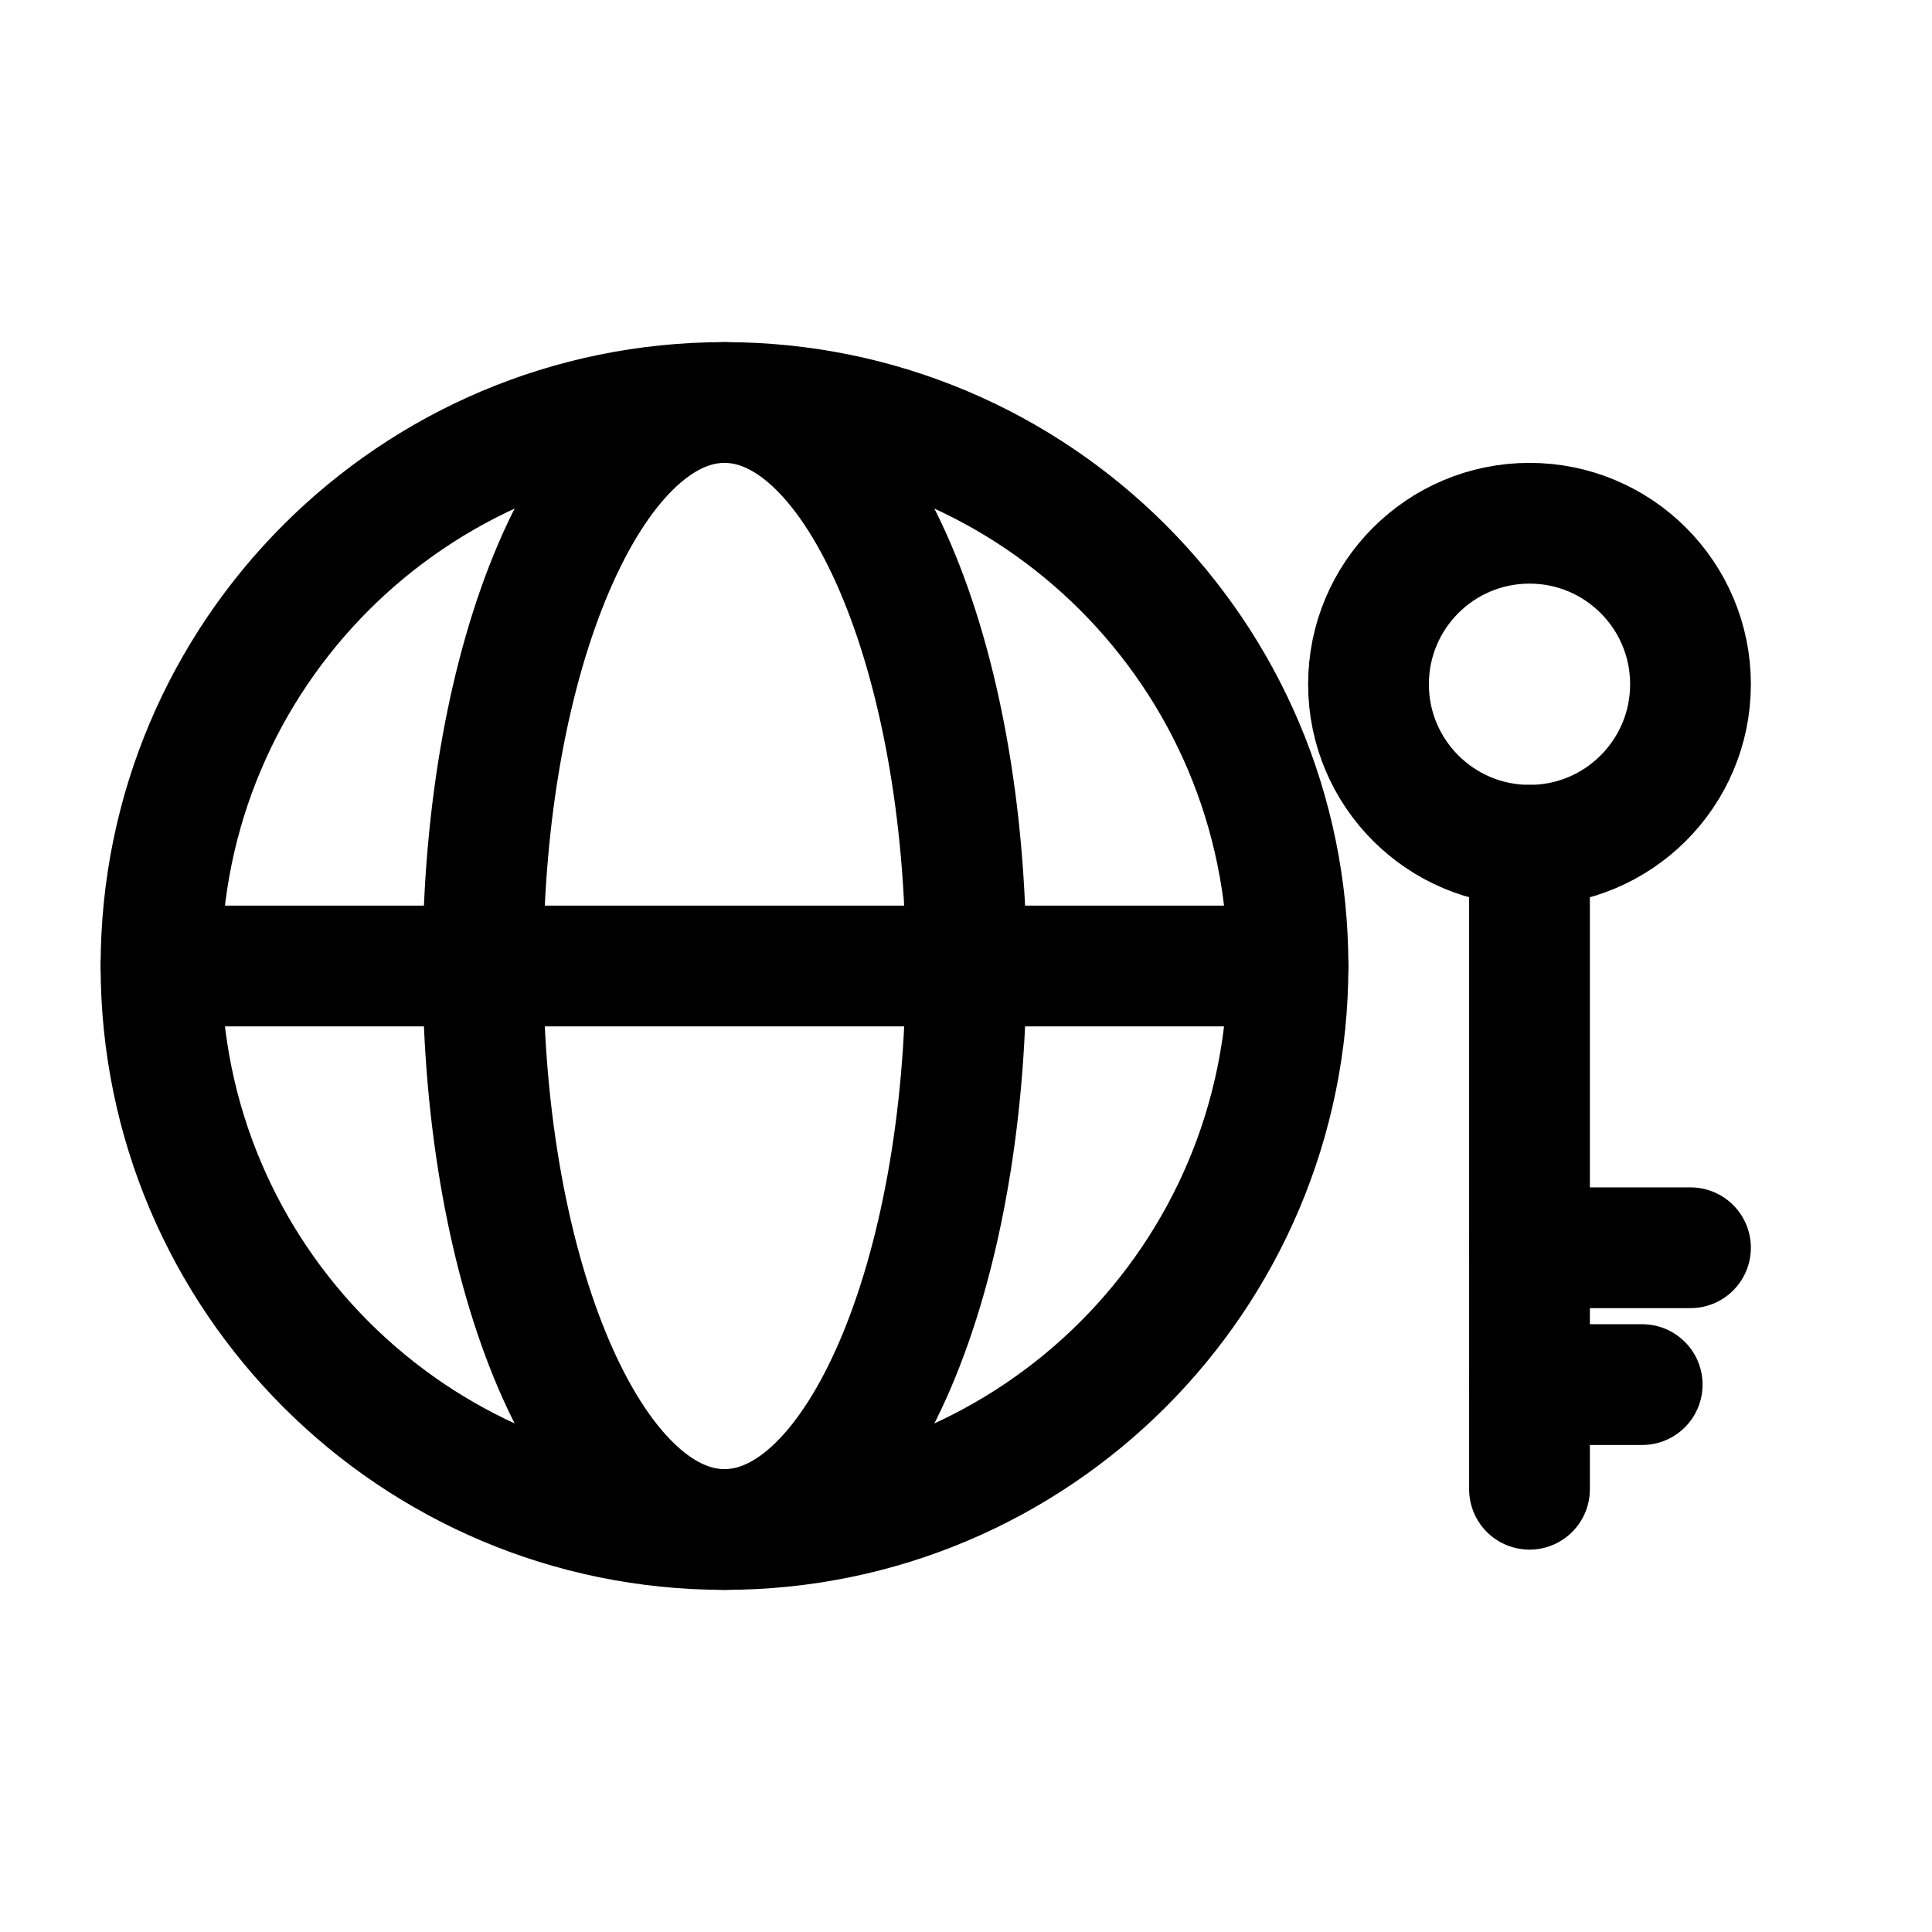
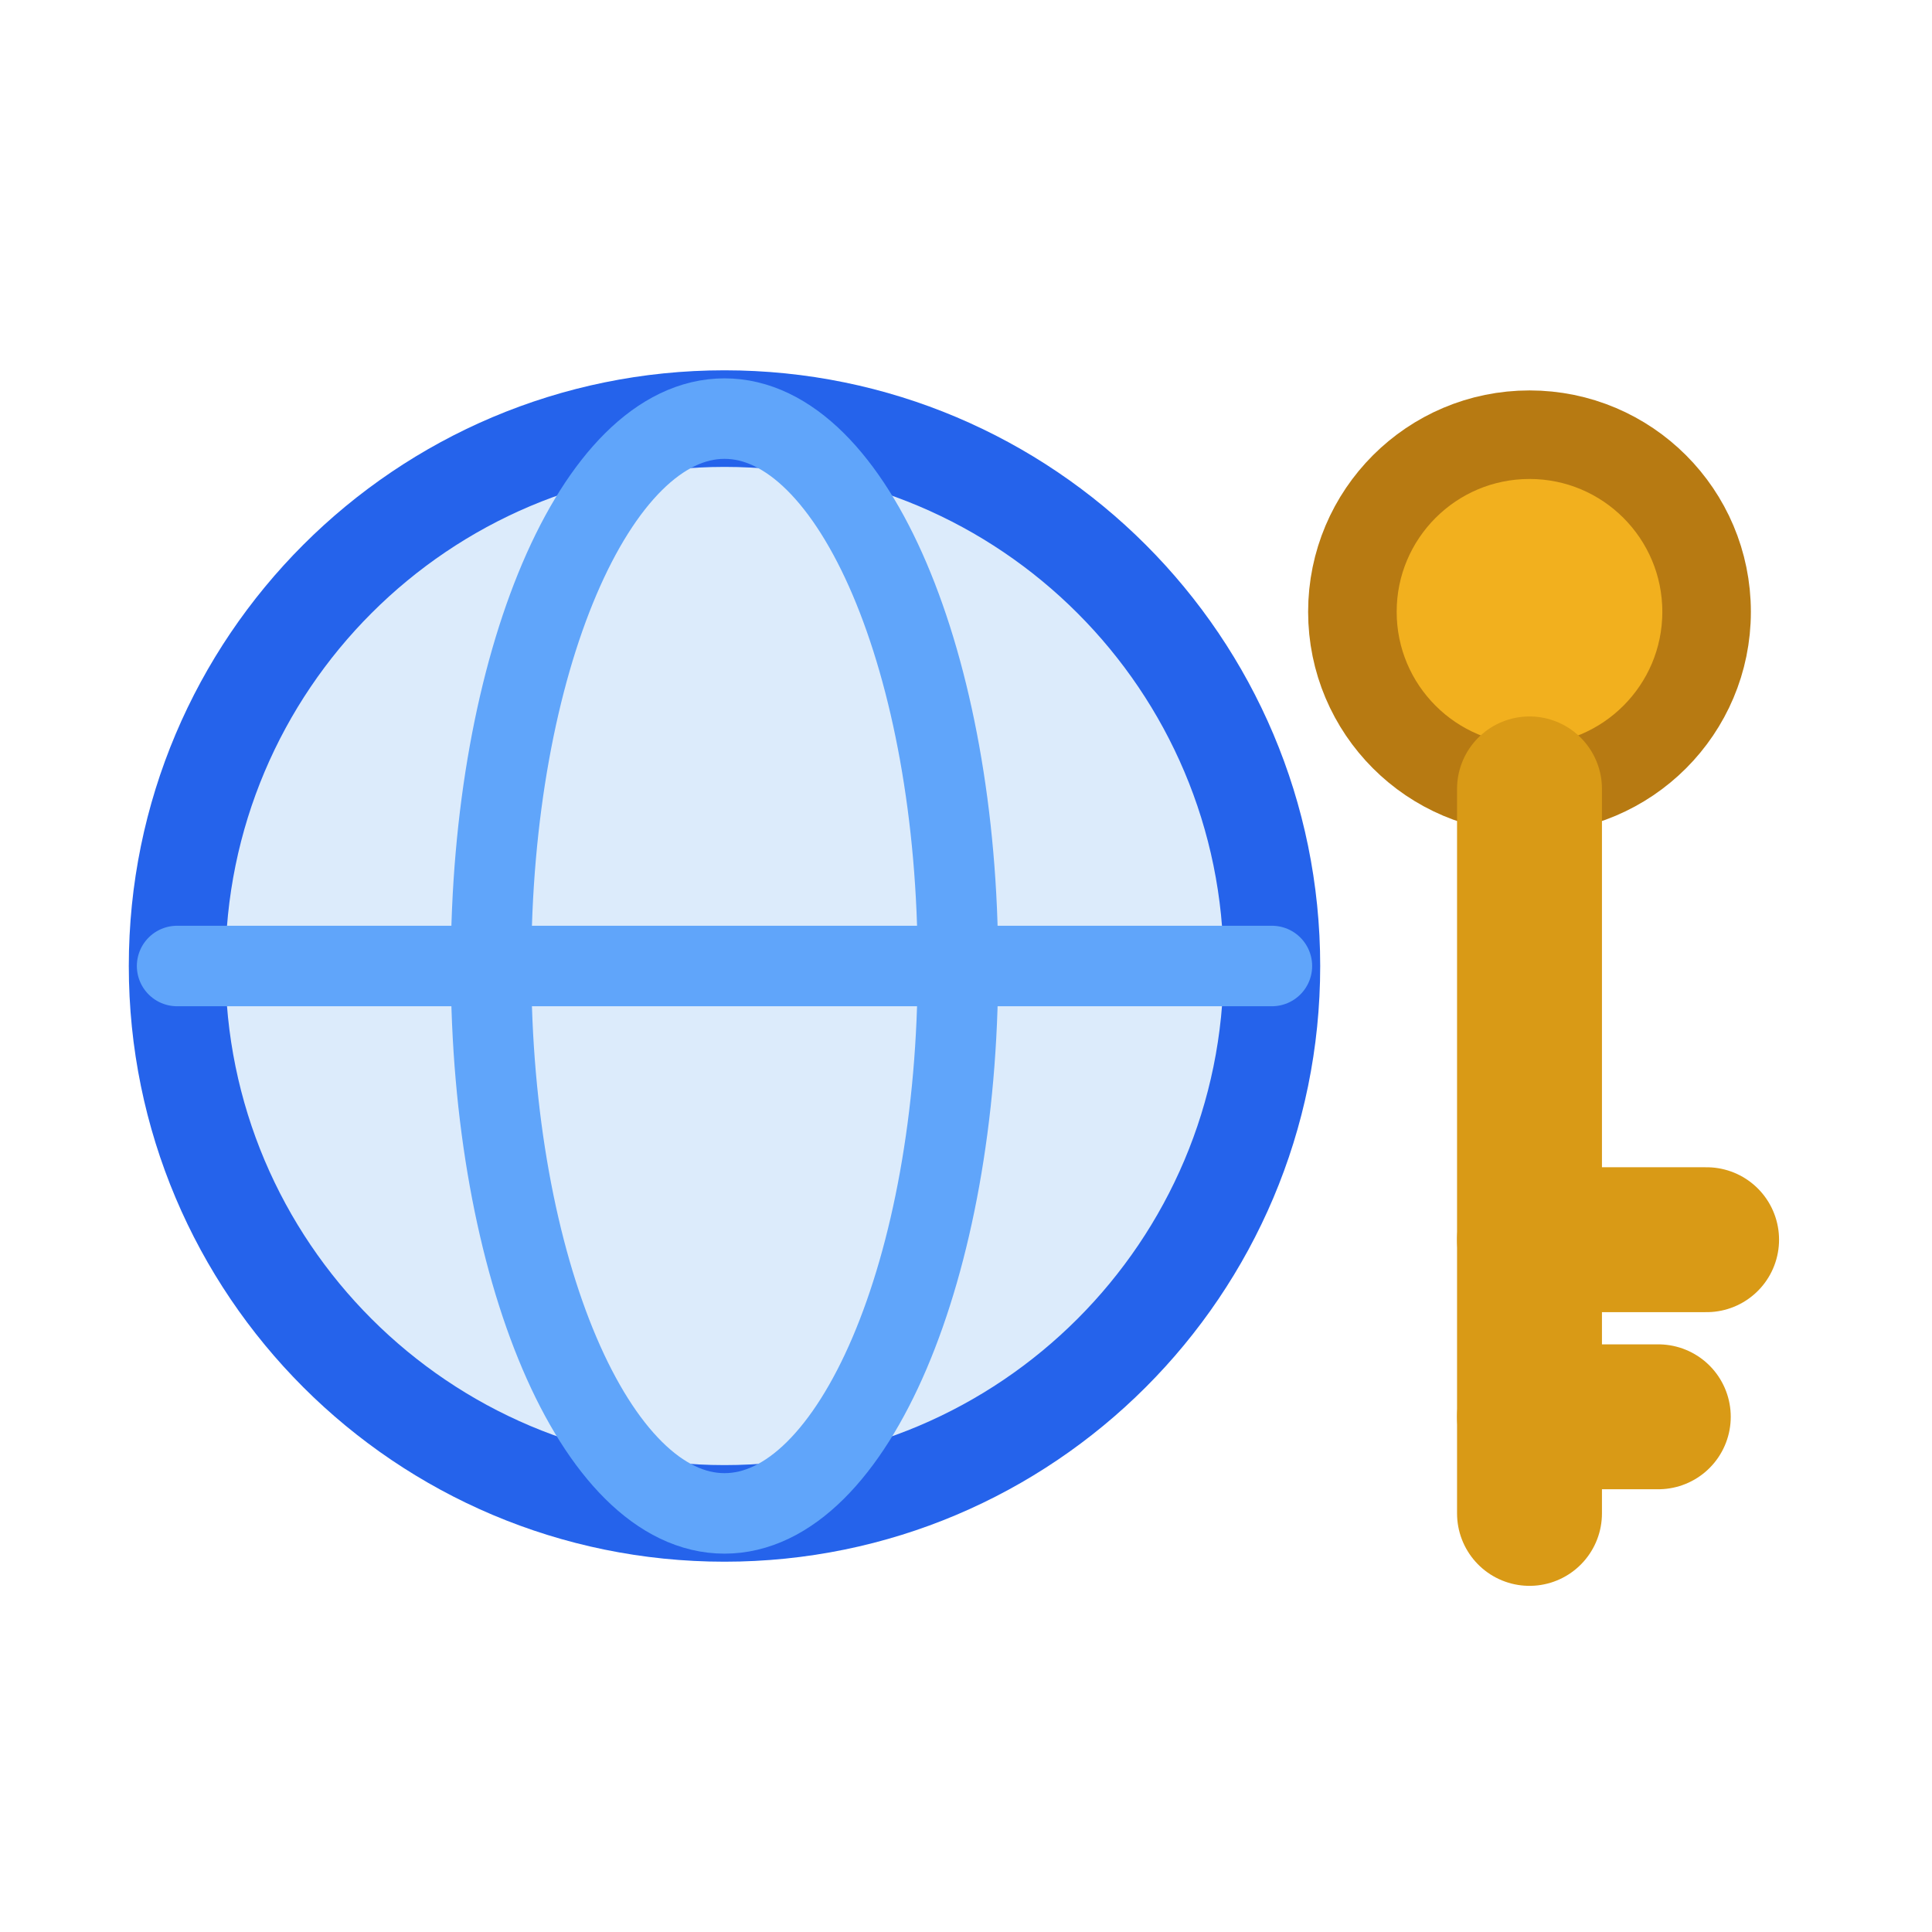
- <svg xmlns="http://www.w3.org/2000/svg" width="24" height="24" viewBox="0 0 24 24" fill="none" stroke="currentColor" stroke-width="1.5" stroke-linecap="round" stroke-linejoin="round">
-   <circle cx="9" cy="12" r="7" />
-   <ellipse cx="9" cy="12" rx="3" ry="7" />
-   <path d="M2 12h14" />
-   <circle cx="19" cy="8.5" r="2" />
-   <path d="M19 10.5v8" />
-   <path d="M19 15.5h2" />
-   <path d="M19 17.2h1.4" />
+ <svg xmlns="http://www.w3.org/2000/svg" width="24" height="24" viewBox="0 0 24 24" fill="none" stroke-linecap="round" stroke-linejoin="round">
+   <circle cx="9" cy="12" r="6.8" fill="#DCEBFB" stroke="#2563EB" stroke-width="1.2" />
+   <ellipse cx="9" cy="12" rx="2.9" ry="6.8" stroke="#60A5FA" stroke-width="1" />
+   <path d="M2.2 12h13.6" stroke="#60A5FA" stroke-width="1" />
+   <circle cx="19" cy="7.6" r="2.2" fill="#F2B01E" stroke="#B77A12" stroke-width="1.1" />
+   <path d="M19 9.8v9" stroke="#D99A16" stroke-width="1.8" />
+   <path d="M19 15.4h2.2M19 17.6h1.6" stroke="#D99A16" stroke-width="1.8" />
</svg>
